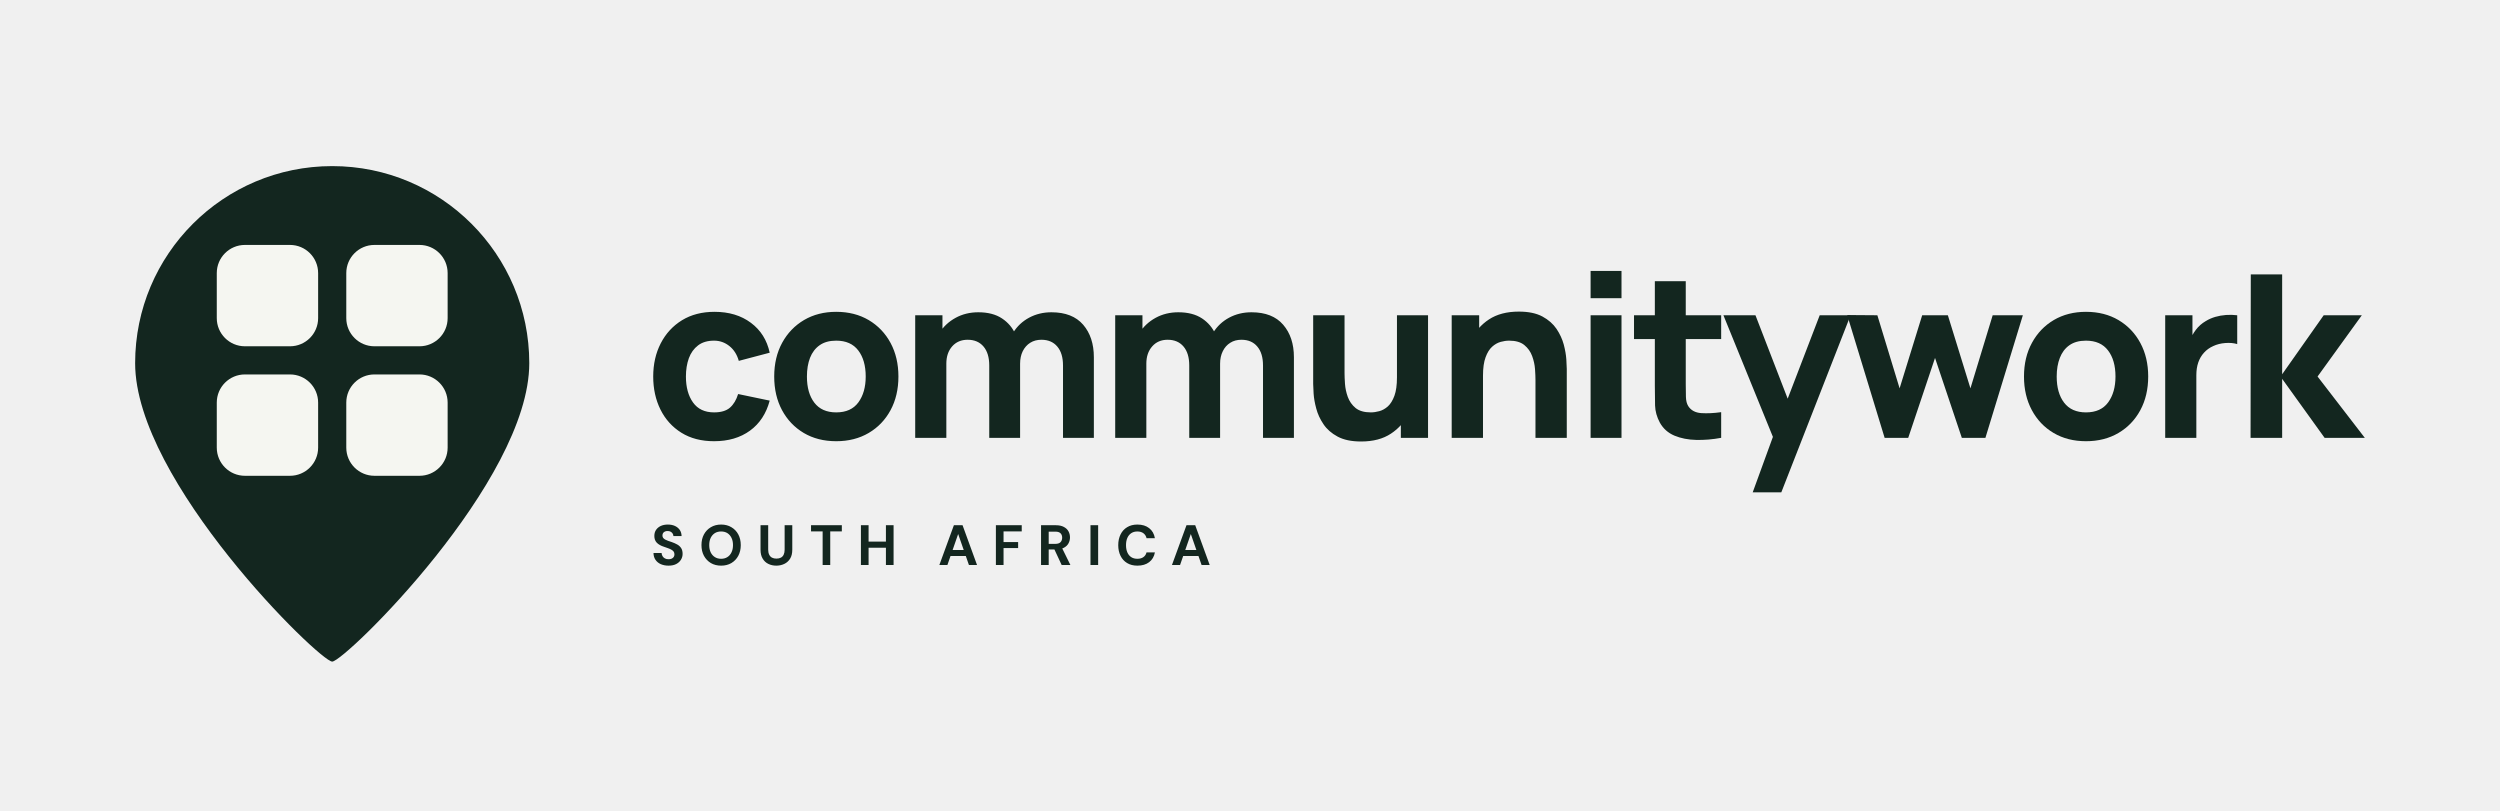
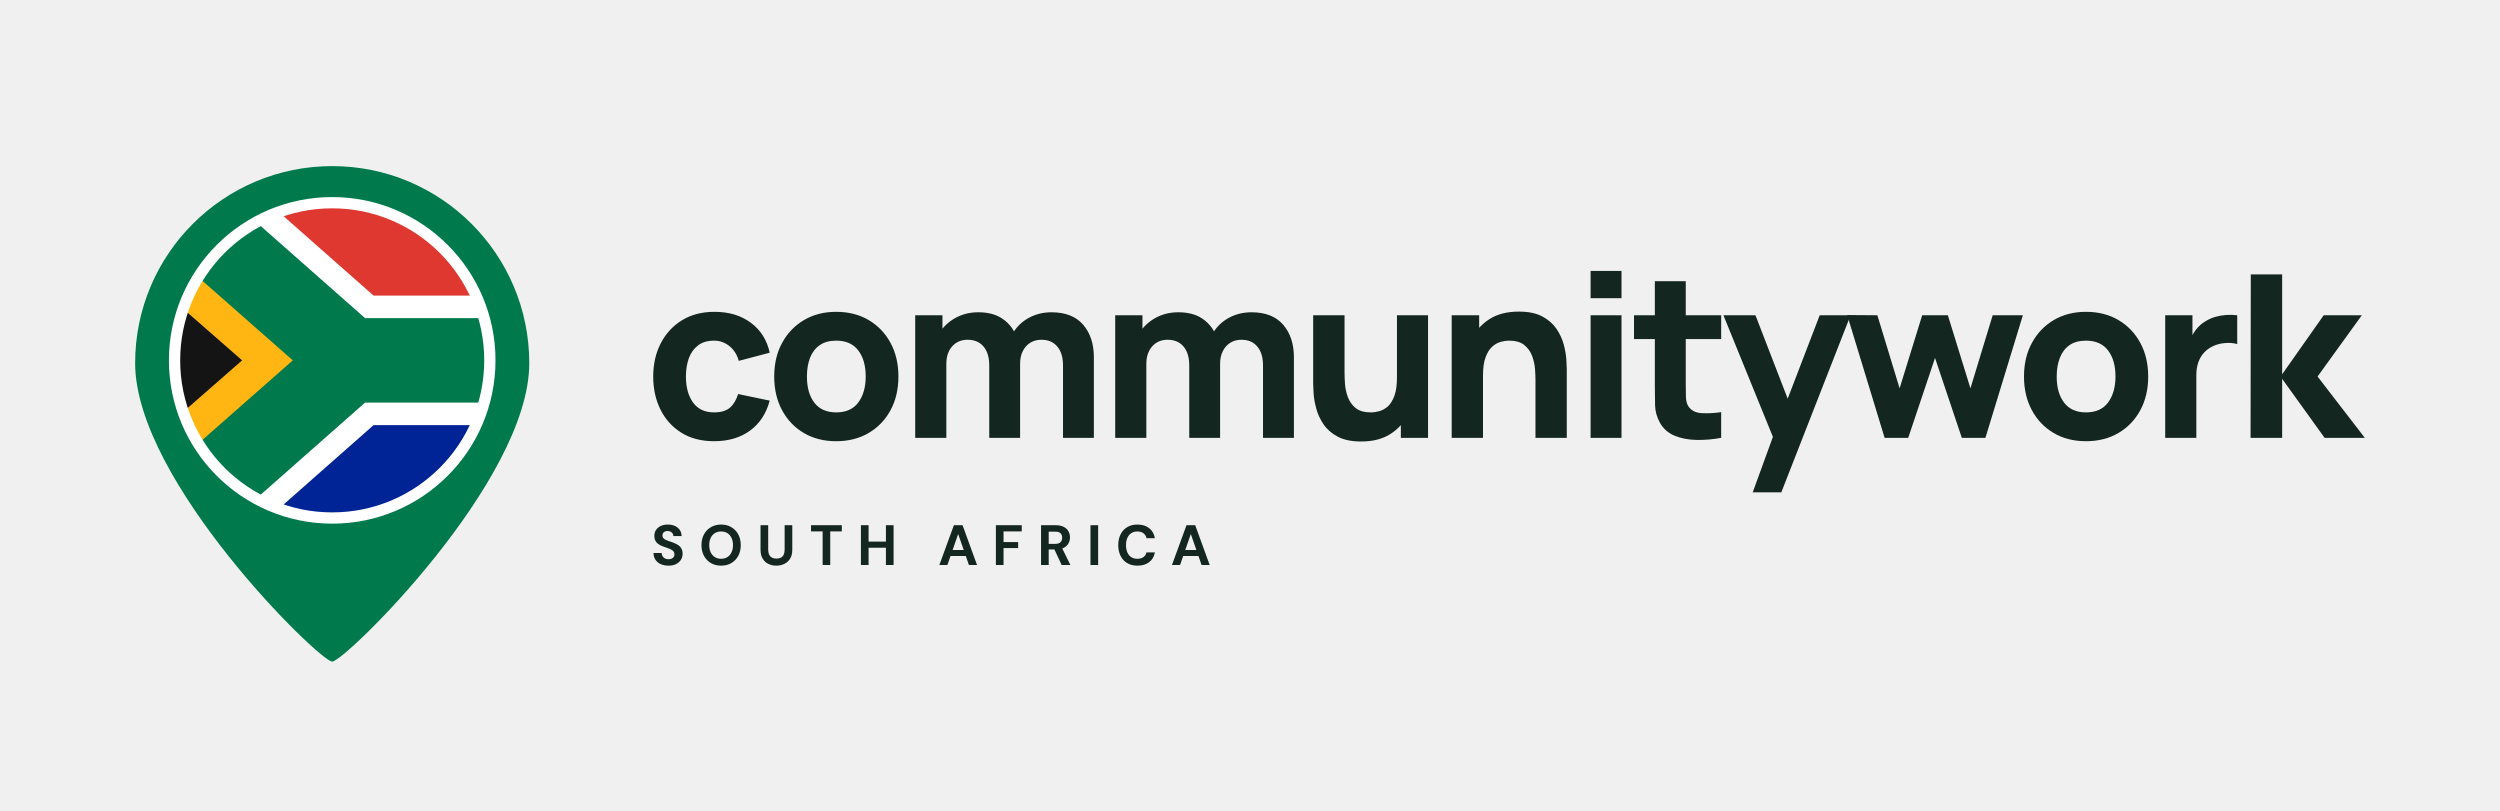
<svg xmlns="http://www.w3.org/2000/svg" width="444" height="144" viewBox="0 0 444 144">
  <g transform="translate(11 24) scale(1)">
-     <path d="M48 93.5C45.8 93.5 13 61.5 13 40.5A35 35 0 1 1 83 40.5C83 61.5 50.2 93.5 48 93.5Z" fill="#13261F" />
-     <rect x="27.5" y="19.5" width="18" height="18" rx="5" fill="#F5F6F1" />
-     <rect x="50.5" y="19.5" width="18" height="18" rx="5" fill="#F5F6F1" />
-     <rect x="27.5" y="42.5" width="18" height="18" rx="5" fill="#F5F6F1" />
-     <rect x="50.5" y="42.5" width="18" height="18" rx="5" fill="#F5F6F1" />
+     <path d="M48 93.5C45.8 93.5 13 61.5 13 40.5A35 35 0 1 1 83 40.5C83 61.5 50.2 93.5 48 93.5Z" fill="#007A4D" />
+     <defs>
+       <clipPath id="sa1">
+         <circle cx="48" cy="40" r="28" />
+       </clipPath>
+     </defs>
+     <g clip-path="url(#sa1)">
+       <path d="M20 12H76V40H20Z" fill="#DE3831" />
+       <path d="M20 40H76V68H20Z" fill="#002395" />
+       <path d="M17 10L51 40L17 70M49 40H80" fill="none" stroke="#FFFFFF" stroke-width="23" />
+       <path d="M17 10L51 40L17 70M49 40H80" fill="none" stroke="#007A4D" stroke-width="15" />
+       <path d="M16 18L41 40L16 62Z" fill="#FFB612" />
+       <path d="M16 26L32 40L16 54Z" fill="#141414" />
+     </g>
+     <circle cx="48" cy="40" r="28" fill="none" stroke="#FFFFFF" stroke-width="2" />
  </g>
  <path d="M126.82 78.36L126.82 78.36Q123.43 78.36 121.01 76.85Q118.59 75.34 117.3 72.74Q116.01 70.14 116.01 66.87L116.01 66.87Q116.01 63.57 117.35 60.97Q118.69 58.37 121.13 56.87Q123.57 55.38 126.9 55.38L126.9 55.38Q130.75 55.38 133.36 57.33Q135.97 59.27 136.7 62.64L136.7 62.64L131.21 64.09Q130.73 62.4 129.53 61.45Q128.33 60.5 126.82 60.5L126.82 60.5Q125.08 60.5 123.98 61.34Q122.87 62.18 122.34 63.62Q121.82 65.06 121.82 66.87L121.82 66.87Q121.82 69.72 123.08 71.48Q124.34 73.24 126.82 73.24L126.82 73.24Q128.67 73.24 129.64 72.4Q130.61 71.55 131.09 69.98L131.09 69.98L136.7 71.15Q135.77 74.62 133.19 76.49Q130.61 78.36 126.82 78.36M148.51 78.36L148.51 78.36Q145.22 78.36 142.74 76.89Q140.27 75.42 138.88 72.83Q137.5 70.24 137.5 66.87L137.5 66.87Q137.5 63.47 138.91 60.88Q140.33 58.29 142.81 56.83Q145.29 55.38 148.51 55.38L148.51 55.38Q151.8 55.38 154.29 56.85Q156.78 58.33 158.17 60.92Q159.56 63.51 159.56 66.87L159.56 66.87Q159.56 70.26 158.16 72.85Q156.76 75.44 154.27 76.9Q151.78 78.36 148.51 78.36M148.51 73.24L148.51 73.24Q151.15 73.24 152.45 71.46Q153.75 69.68 153.75 66.87L153.75 66.87Q153.75 63.97 152.43 62.24Q151.11 60.5 148.51 60.5L148.51 60.5Q146.72 60.5 145.57 61.31Q144.42 62.12 143.86 63.55Q143.31 64.98 143.31 66.87L143.31 66.87Q143.31 69.8 144.63 71.52Q145.95 73.24 148.51 73.24M194.27 77.76L188.79 77.76L188.79 64.9Q188.79 62.74 187.77 61.54Q186.75 60.34 184.96 60.34L184.96 60.34Q183.81 60.34 182.96 60.88Q182.12 61.41 181.64 62.37Q181.17 63.33 181.17 64.58L181.17 64.58L178.87 63.04Q178.87 60.81 179.93 59.09Q180.99 57.38 182.77 56.42Q184.56 55.46 186.73 55.46L186.73 55.46Q190.46 55.46 192.37 57.67Q194.27 59.88 194.27 63.45L194.27 63.45L194.27 77.76M168.07 77.76L162.54 77.76L162.54 55.99L167.38 55.99L167.38 63.2L168.07 63.2L168.07 77.76M181.17 77.76L175.69 77.76L175.69 64.9Q175.69 62.74 174.67 61.54Q173.65 60.34 171.86 60.34L171.86 60.34Q170.14 60.34 169.1 61.52Q168.07 62.7 168.07 64.58L168.07 64.58L165.77 62.96Q165.77 60.83 166.84 59.13Q167.9 57.44 169.71 56.45Q171.51 55.46 173.75 55.46L173.75 55.46Q176.31 55.46 177.95 56.55Q179.6 57.64 180.38 59.45Q181.17 61.27 181.17 63.45L181.17 63.45L181.17 77.76M229.8 77.76L224.31 77.76L224.31 64.9Q224.31 62.74 223.29 61.54Q222.28 60.34 220.48 60.34L220.48 60.34Q219.33 60.34 218.49 60.88Q217.64 61.41 217.17 62.37Q216.69 63.33 216.69 64.58L216.69 64.58L214.39 63.04Q214.39 60.81 215.45 59.09Q216.51 57.38 218.29 56.42Q220.08 55.46 222.26 55.46L222.26 55.46Q225.99 55.46 227.89 57.67Q229.8 59.88 229.8 63.45L229.8 63.45L229.8 77.76M203.59 77.76L198.06 77.76L198.06 55.99L202.9 55.99L202.9 63.2L203.59 63.2L203.59 77.76M216.69 77.76L211.21 77.76L211.21 64.9Q211.21 62.74 210.19 61.54Q209.17 60.34 207.38 60.34L207.38 60.34Q205.66 60.34 204.63 61.52Q203.59 62.7 203.59 64.58L203.59 64.58L201.29 62.96Q201.29 60.83 202.36 59.13Q203.43 57.44 205.23 56.45Q207.04 55.46 209.27 55.46L209.27 55.46Q211.83 55.46 213.48 56.55Q215.12 57.64 215.91 59.45Q216.69 61.27 216.69 63.45L216.69 63.45L216.69 77.76M241.73 78.41L241.73 78.41Q239.17 78.41 237.56 77.54Q235.94 76.67 235.05 75.34Q234.15 74.01 233.77 72.57Q233.38 71.13 233.3 69.94Q233.22 68.75 233.22 68.2L233.22 68.2L233.22 55.99L238.79 55.99L238.79 66.27Q238.79 67.01 238.87 68.17Q238.95 69.33 239.37 70.5Q239.8 71.67 240.75 72.46Q241.71 73.24 243.46 73.24L243.46 73.24Q244.17 73.24 244.98 73.02Q245.78 72.8 246.49 72.17Q247.19 71.53 247.65 70.29Q248.1 69.05 248.1 67.03L248.1 67.03L251.25 68.53Q251.25 71.11 250.2 73.37Q249.15 75.62 247.04 77.01Q244.94 78.41 241.73 78.41M253.62 77.76L248.79 77.76L248.79 70.54L248.1 70.54L248.1 55.99L253.62 55.99L253.62 77.76M278.26 77.76L272.7 77.76L272.7 67.48Q272.7 66.73 272.62 65.57Q272.54 64.41 272.11 63.24Q271.69 62.08 270.73 61.29Q269.77 60.5 268.02 60.5L268.02 60.5Q267.31 60.5 266.51 60.72Q265.7 60.95 265 61.58Q264.29 62.22 263.84 63.45Q263.38 64.68 263.38 66.71L263.38 66.71L260.24 65.22Q260.24 62.64 261.29 60.38Q262.33 58.12 264.44 56.73Q266.55 55.34 269.75 55.34L269.75 55.34Q272.31 55.34 273.93 56.21Q275.54 57.08 276.44 58.41Q277.33 59.74 277.72 61.18Q278.1 62.62 278.18 63.81Q278.26 65 278.26 65.54L278.26 65.54L278.26 77.76M263.38 77.76L257.82 77.76L257.82 55.99L262.7 55.99L262.7 63.2L263.38 63.2L263.38 77.76M287.98 52.96L282.49 52.96L282.49 48.12L287.98 48.12L287.98 52.96M287.98 77.76L282.49 77.76L282.49 55.99L287.98 55.99L287.98 77.76M305.68 73.2L305.68 77.76Q303.42 78.18 301.25 78.13Q299.09 78.08 297.38 77.37Q295.68 76.65 294.79 75.06L294.79 75.06Q293.99 73.57 293.94 72.02Q293.9 70.48 293.9 68.53L293.9 68.53L293.9 49.94L299.39 49.94L299.39 68.2Q299.39 69.47 299.42 70.49Q299.45 71.51 299.83 72.12L299.83 72.12Q300.56 73.26 302.15 73.37Q303.74 73.47 305.68 73.2L305.68 73.2M305.68 60.22L290.2 60.22L290.2 55.99L305.68 55.99L305.68 60.22M316.36 87.44L311.28 87.44L315.48 75.91L315.56 79.29L306.08 55.99L311.77 55.99L318.14 72.48L316.85 72.48L323.18 55.99L328.66 55.99L316.36 87.44" fill="#13261F" />
  <path d="M338.9 77.76L334.71 77.76L328.06 55.95L333.42 55.99L337.37 68.97L341.38 55.99L345.94 55.99L349.95 68.97L353.9 55.99L359.26 55.99L352.61 77.76L348.42 77.76L343.66 63.57L338.9 77.76M370.47 78.36L370.47 78.36Q367.19 78.36 364.71 76.89Q362.23 75.42 360.85 72.83Q359.46 70.24 359.46 66.87L359.46 66.87Q359.46 63.47 360.88 60.88Q362.29 58.29 364.77 56.83Q367.25 55.38 370.47 55.38L370.47 55.38Q373.76 55.38 376.25 56.85Q378.74 58.33 380.13 60.92Q381.52 63.51 381.52 66.87L381.52 66.87Q381.52 70.26 380.12 72.85Q378.72 75.44 376.23 76.9Q373.74 78.36 370.47 78.36M370.47 73.24L370.47 73.24Q373.11 73.24 374.41 71.46Q375.71 69.68 375.71 66.87L375.71 66.87Q375.71 63.97 374.39 62.24Q373.07 60.5 370.47 60.5L370.47 60.5Q368.68 60.5 367.53 61.31Q366.38 62.12 365.83 63.55Q365.27 64.98 365.27 66.87L365.27 66.87Q365.27 69.8 366.59 71.52Q367.91 73.24 370.47 73.24M390.07 77.76L384.54 77.76L384.54 55.99L389.38 55.99L389.38 61.31L388.86 60.62Q389.28 59.5 389.99 58.57Q390.69 57.64 391.72 57.04L391.72 57.04Q392.51 56.55 393.43 56.28Q394.36 56.01 395.35 55.94Q396.34 55.87 397.33 55.99L397.33 55.99L397.33 61.11Q396.42 60.83 395.22 60.92Q394.02 61.01 393.05 61.47L393.05 61.47Q392.08 61.91 391.42 62.65Q390.75 63.39 390.41 64.38Q390.07 65.38 390.07 66.63L390.07 66.63L390.07 77.76M405.31 77.76L399.7 77.76L399.74 48.73L405.31 48.73L405.31 66.47L412.69 55.99L419.46 55.99L411.6 66.87L419.99 77.76L412.85 77.76L405.31 67.28L405.31 77.76" fill="#13261F" />
  <path d="M118.73 100.46L118.73 100.46Q117.97 100.46 117.37 100.2Q116.77 99.94 116.42 99.43Q116.07 98.93 116.06 98.21L116.06 98.21L117.5 98.21Q117.51 98.52 117.67 98.78Q117.82 99.03 118.08 99.17Q118.35 99.32 118.72 99.32L118.72 99.32Q119.05 99.32 119.28 99.22Q119.52 99.11 119.65 98.92Q119.78 98.73 119.78 98.46L119.78 98.46Q119.78 98.16 119.64 97.96Q119.49 97.76 119.23 97.62Q118.98 97.48 118.64 97.36Q118.3 97.24 117.93 97.11L117.93 97.11Q117.09 96.84 116.65 96.39Q116.21 95.93 116.21 95.19L116.21 95.19Q116.21 94.55 116.52 94.1Q116.83 93.65 117.37 93.4Q117.92 93.16 118.61 93.16L118.61 93.16Q119.33 93.16 119.87 93.41Q120.41 93.66 120.73 94.12Q121.04 94.58 121.05 95.21L121.05 95.21L119.6 95.21Q119.59 94.98 119.47 94.77Q119.34 94.56 119.12 94.44Q118.9 94.31 118.59 94.31L118.59 94.31Q118.33 94.3 118.11 94.39Q117.9 94.48 117.77 94.66Q117.65 94.84 117.65 95.1L117.65 95.1Q117.65 95.35 117.77 95.52Q117.9 95.69 118.12 95.82Q118.34 95.94 118.64 96.05Q118.95 96.16 119.3 96.27L119.3 96.27Q119.82 96.45 120.27 96.7Q120.71 96.94 120.97 97.34Q121.23 97.73 121.23 98.37L121.23 98.37Q121.23 98.93 120.94 99.4Q120.65 99.88 120.1 100.17Q119.55 100.46 118.73 100.46M128.07 100.46L128.07 100.46Q127.04 100.46 126.25 100Q125.47 99.53 125.02 98.71Q124.58 97.89 124.58 96.81L124.58 96.81Q124.58 95.73 125.02 94.91Q125.47 94.09 126.25 93.63Q127.04 93.16 128.07 93.16L128.07 93.16Q129.11 93.16 129.89 93.63Q130.68 94.09 131.12 94.91Q131.56 95.73 131.56 96.81L131.56 96.81Q131.56 97.89 131.12 98.71Q130.68 99.53 129.89 100Q129.11 100.46 128.07 100.46M128.07 99.24L128.07 99.24Q128.71 99.24 129.18 98.94Q129.65 98.65 129.91 98.1Q130.18 97.56 130.18 96.81L130.18 96.81Q130.18 96.06 129.91 95.52Q129.65 94.98 129.18 94.68Q128.71 94.39 128.07 94.39L128.07 94.39Q127.43 94.39 126.96 94.68Q126.49 94.98 126.22 95.52Q125.96 96.06 125.96 96.81L125.96 96.81Q125.96 97.56 126.22 98.1Q126.49 98.65 126.96 98.94Q127.43 99.24 128.07 99.24M137.87 100.46L137.87 100.46Q137.09 100.46 136.46 100.15Q135.82 99.84 135.45 99.21Q135.07 98.59 135.07 97.62L135.07 97.62L135.07 93.28L136.43 93.28L136.43 97.63Q136.43 98.15 136.61 98.51Q136.78 98.87 137.11 99.04Q137.43 99.21 137.89 99.21L137.89 99.21Q138.35 99.21 138.68 99.04Q139.01 98.87 139.18 98.51Q139.35 98.15 139.35 97.63L139.35 97.63L139.35 93.28L140.71 93.28L140.71 97.62Q140.71 98.59 140.33 99.21Q139.94 99.84 139.29 100.15Q138.64 100.46 137.87 100.46M147.45 100.34L146.1 100.34L146.1 94.38L144.04 94.38L144.04 93.28L149.51 93.28L149.51 94.38L147.45 94.38L147.45 100.34M158.7 100.34L157.34 100.34L157.34 93.28L158.7 93.28L158.7 100.34M154.26 100.34L152.9 100.34L152.9 93.28L154.26 93.28L154.26 100.34M157.57 97.28L154.06 97.28L154.06 96.19L157.57 96.19L157.57 97.28M168.26 100.34L166.83 100.34L169.41 93.28L170.95 93.28L173.52 100.34L172.08 100.34L170.17 94.84L170.17 94.84L168.26 100.34M172.27 98.74L167.97 98.74L168.33 97.68L171.92 97.68L172.27 98.74M178.23 100.34L176.87 100.34L176.87 93.28L181.46 93.28L181.46 94.38L178.23 94.38L178.23 96.27L180.82 96.27L180.82 97.34L178.23 97.34L178.23 100.34M186.25 100.34L184.89 100.34L184.89 93.28L187.52 93.28Q188.38 93.28 188.93 93.58Q189.49 93.87 189.76 94.36Q190.03 94.85 190.03 95.44L190.03 95.44Q190.03 96 189.77 96.49Q189.51 96.98 188.95 97.28Q188.39 97.58 187.51 97.58L187.51 97.58L186.25 97.58L186.25 100.34M190.1 100.34L188.55 100.34L187.1 97.23L188.57 97.23L190.1 100.34M186.25 94.42L186.25 96.59L187.44 96.59Q188.05 96.59 188.35 96.29Q188.64 95.98 188.64 95.49L188.64 95.49Q188.64 95 188.35 94.71Q188.06 94.42 187.44 94.42L187.44 94.42L186.25 94.42M195.03 100.34L193.67 100.34L193.67 93.28L195.03 93.28L195.03 100.34M202 100.46L202 100.46Q200.94 100.46 200.18 100Q199.41 99.54 199.01 98.72Q198.6 97.9 198.6 96.82L198.6 96.82Q198.6 95.74 199.01 94.92Q199.41 94.09 200.18 93.63Q200.94 93.16 202 93.16L202 93.16Q203.28 93.16 204.09 93.8Q204.91 94.43 205.11 95.59L205.11 95.59L203.63 95.59Q203.5 95.03 203.08 94.71Q202.66 94.39 201.99 94.39L201.99 94.39Q201.36 94.39 200.91 94.69Q200.46 94.99 200.22 95.53Q199.98 96.07 199.98 96.82L199.98 96.82Q199.98 97.57 200.22 98.11Q200.46 98.66 200.91 98.95Q201.36 99.24 201.99 99.24L201.99 99.24Q202.66 99.24 203.07 98.94Q203.49 98.65 203.62 98.11L203.62 98.11L205.11 98.11Q204.91 99.21 204.09 99.84Q203.28 100.46 202 100.46M209.58 100.34L208.14 100.34L210.72 93.28L212.27 93.28L214.84 100.34L213.4 100.34L211.49 94.84L211.49 94.84L209.58 100.34M213.59 98.74L209.28 98.74L209.65 97.68L213.23 97.68L213.59 98.74" fill="#13261F" />
</svg>
